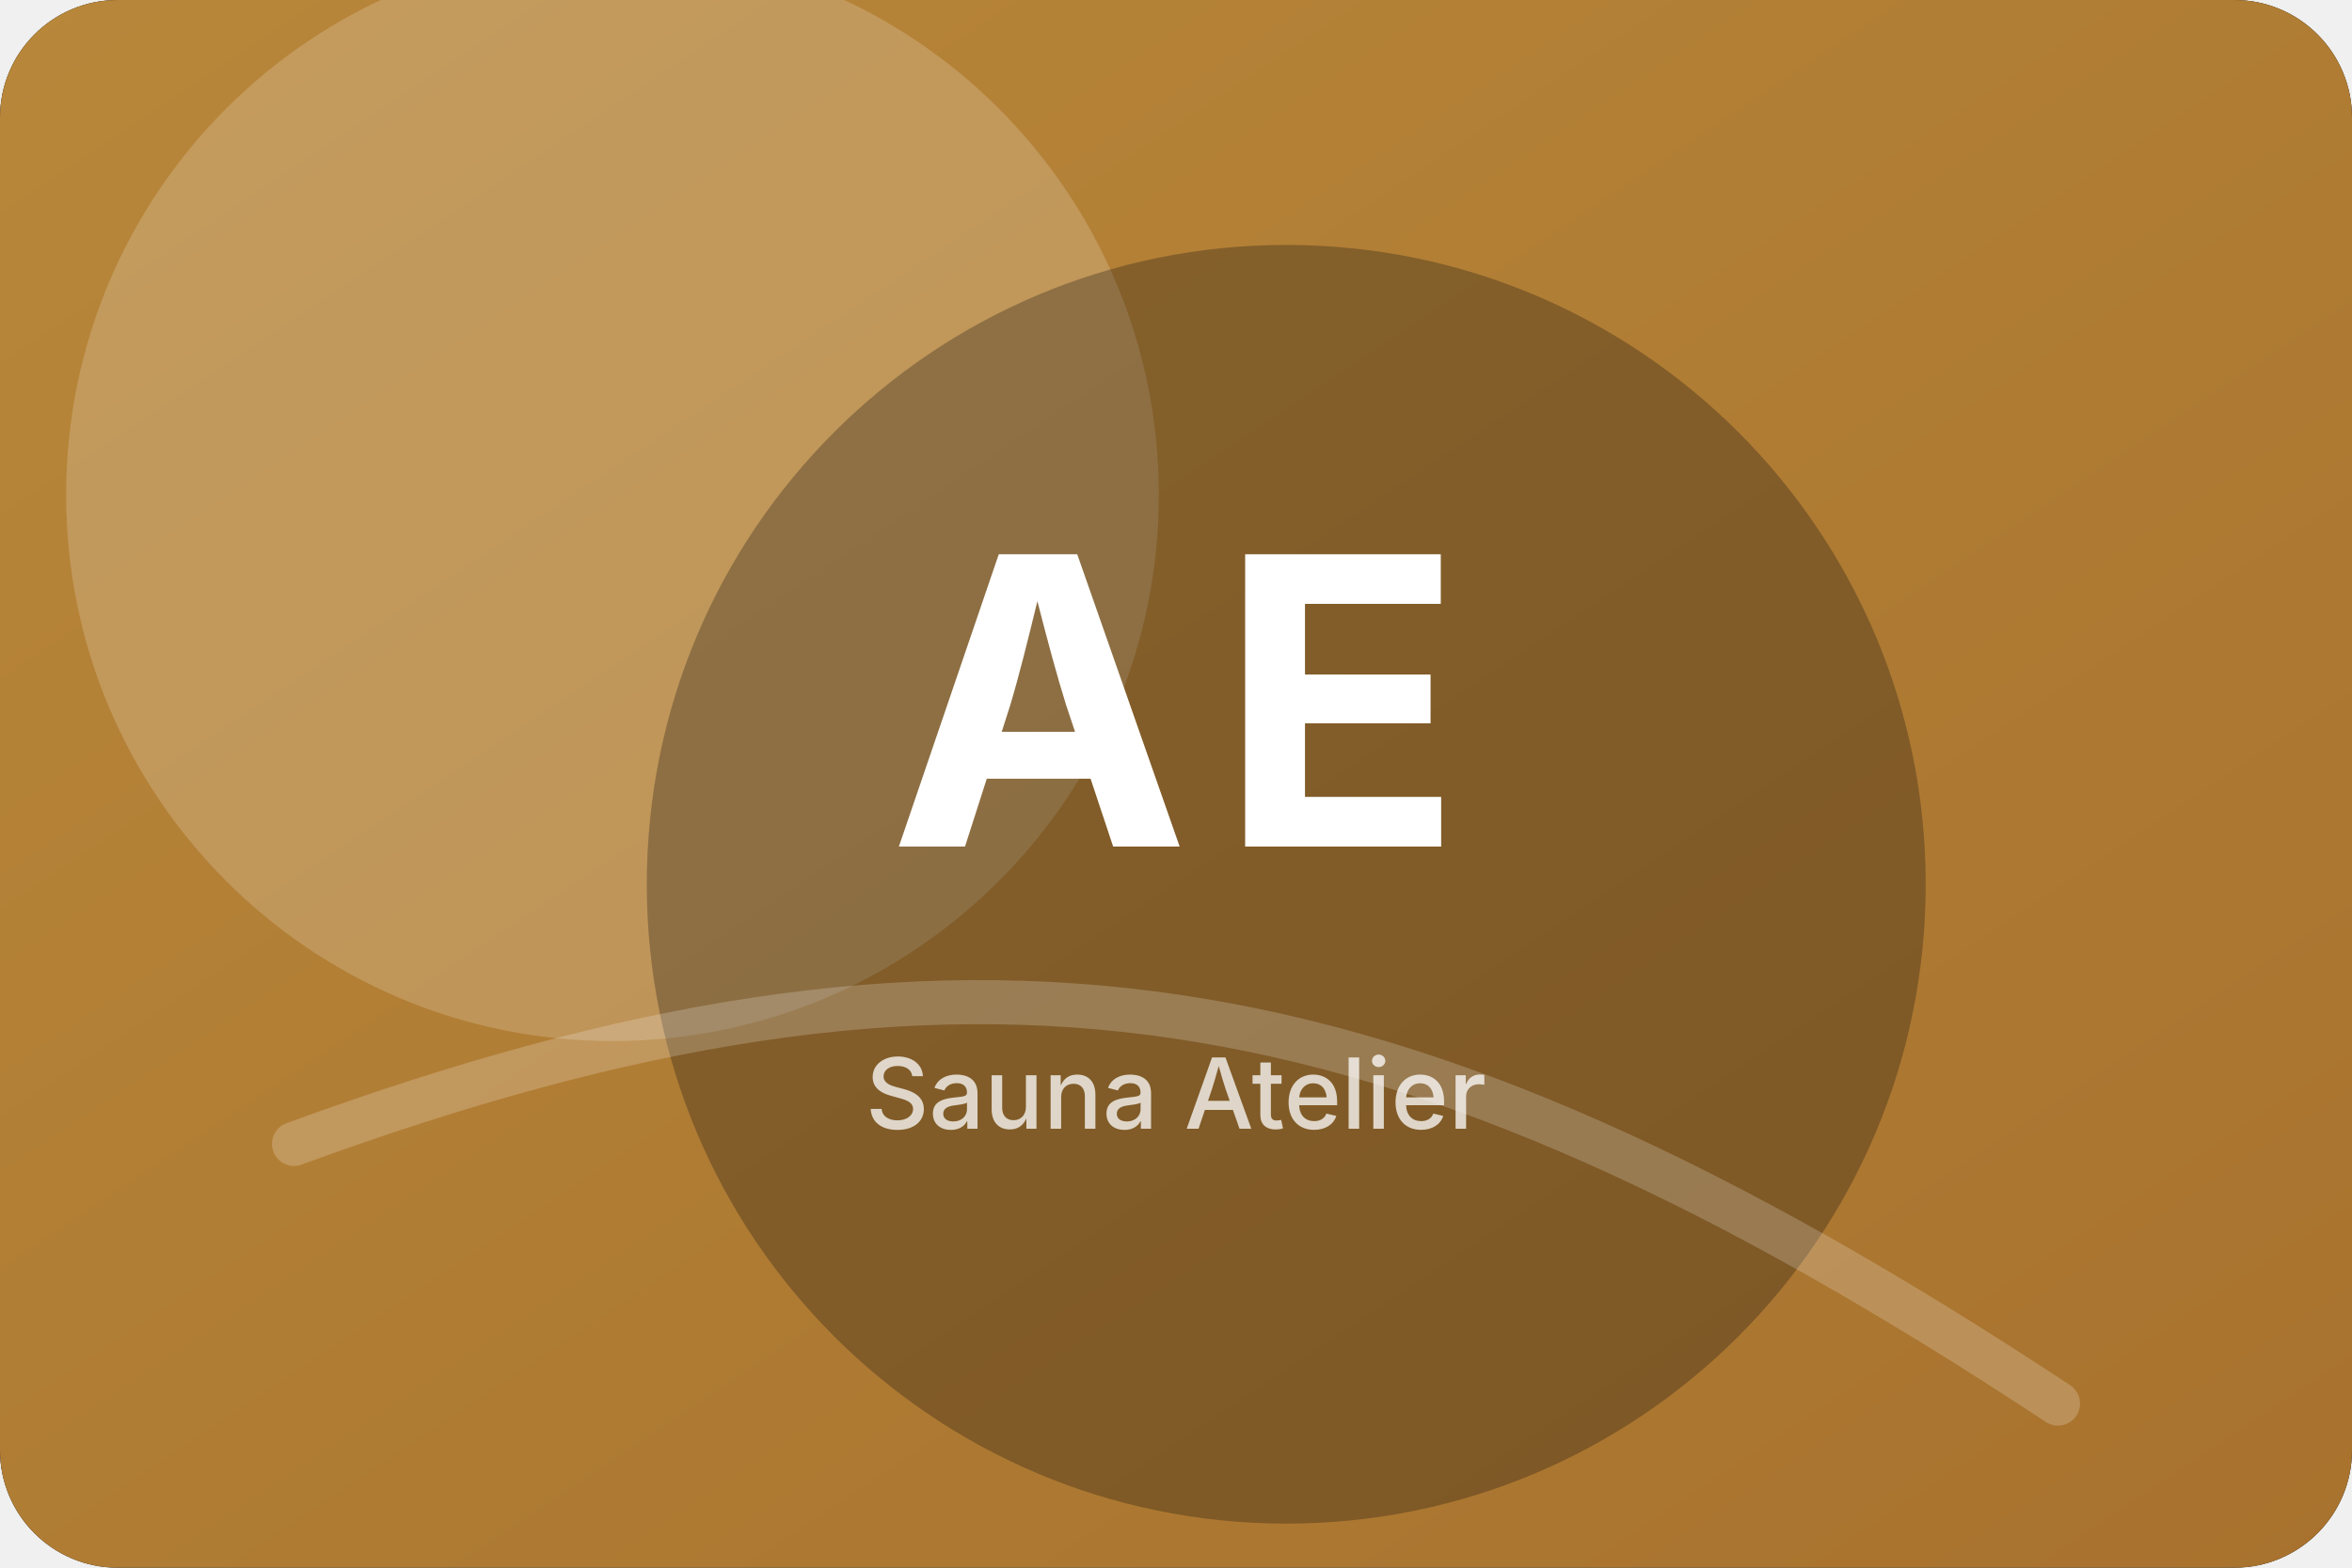
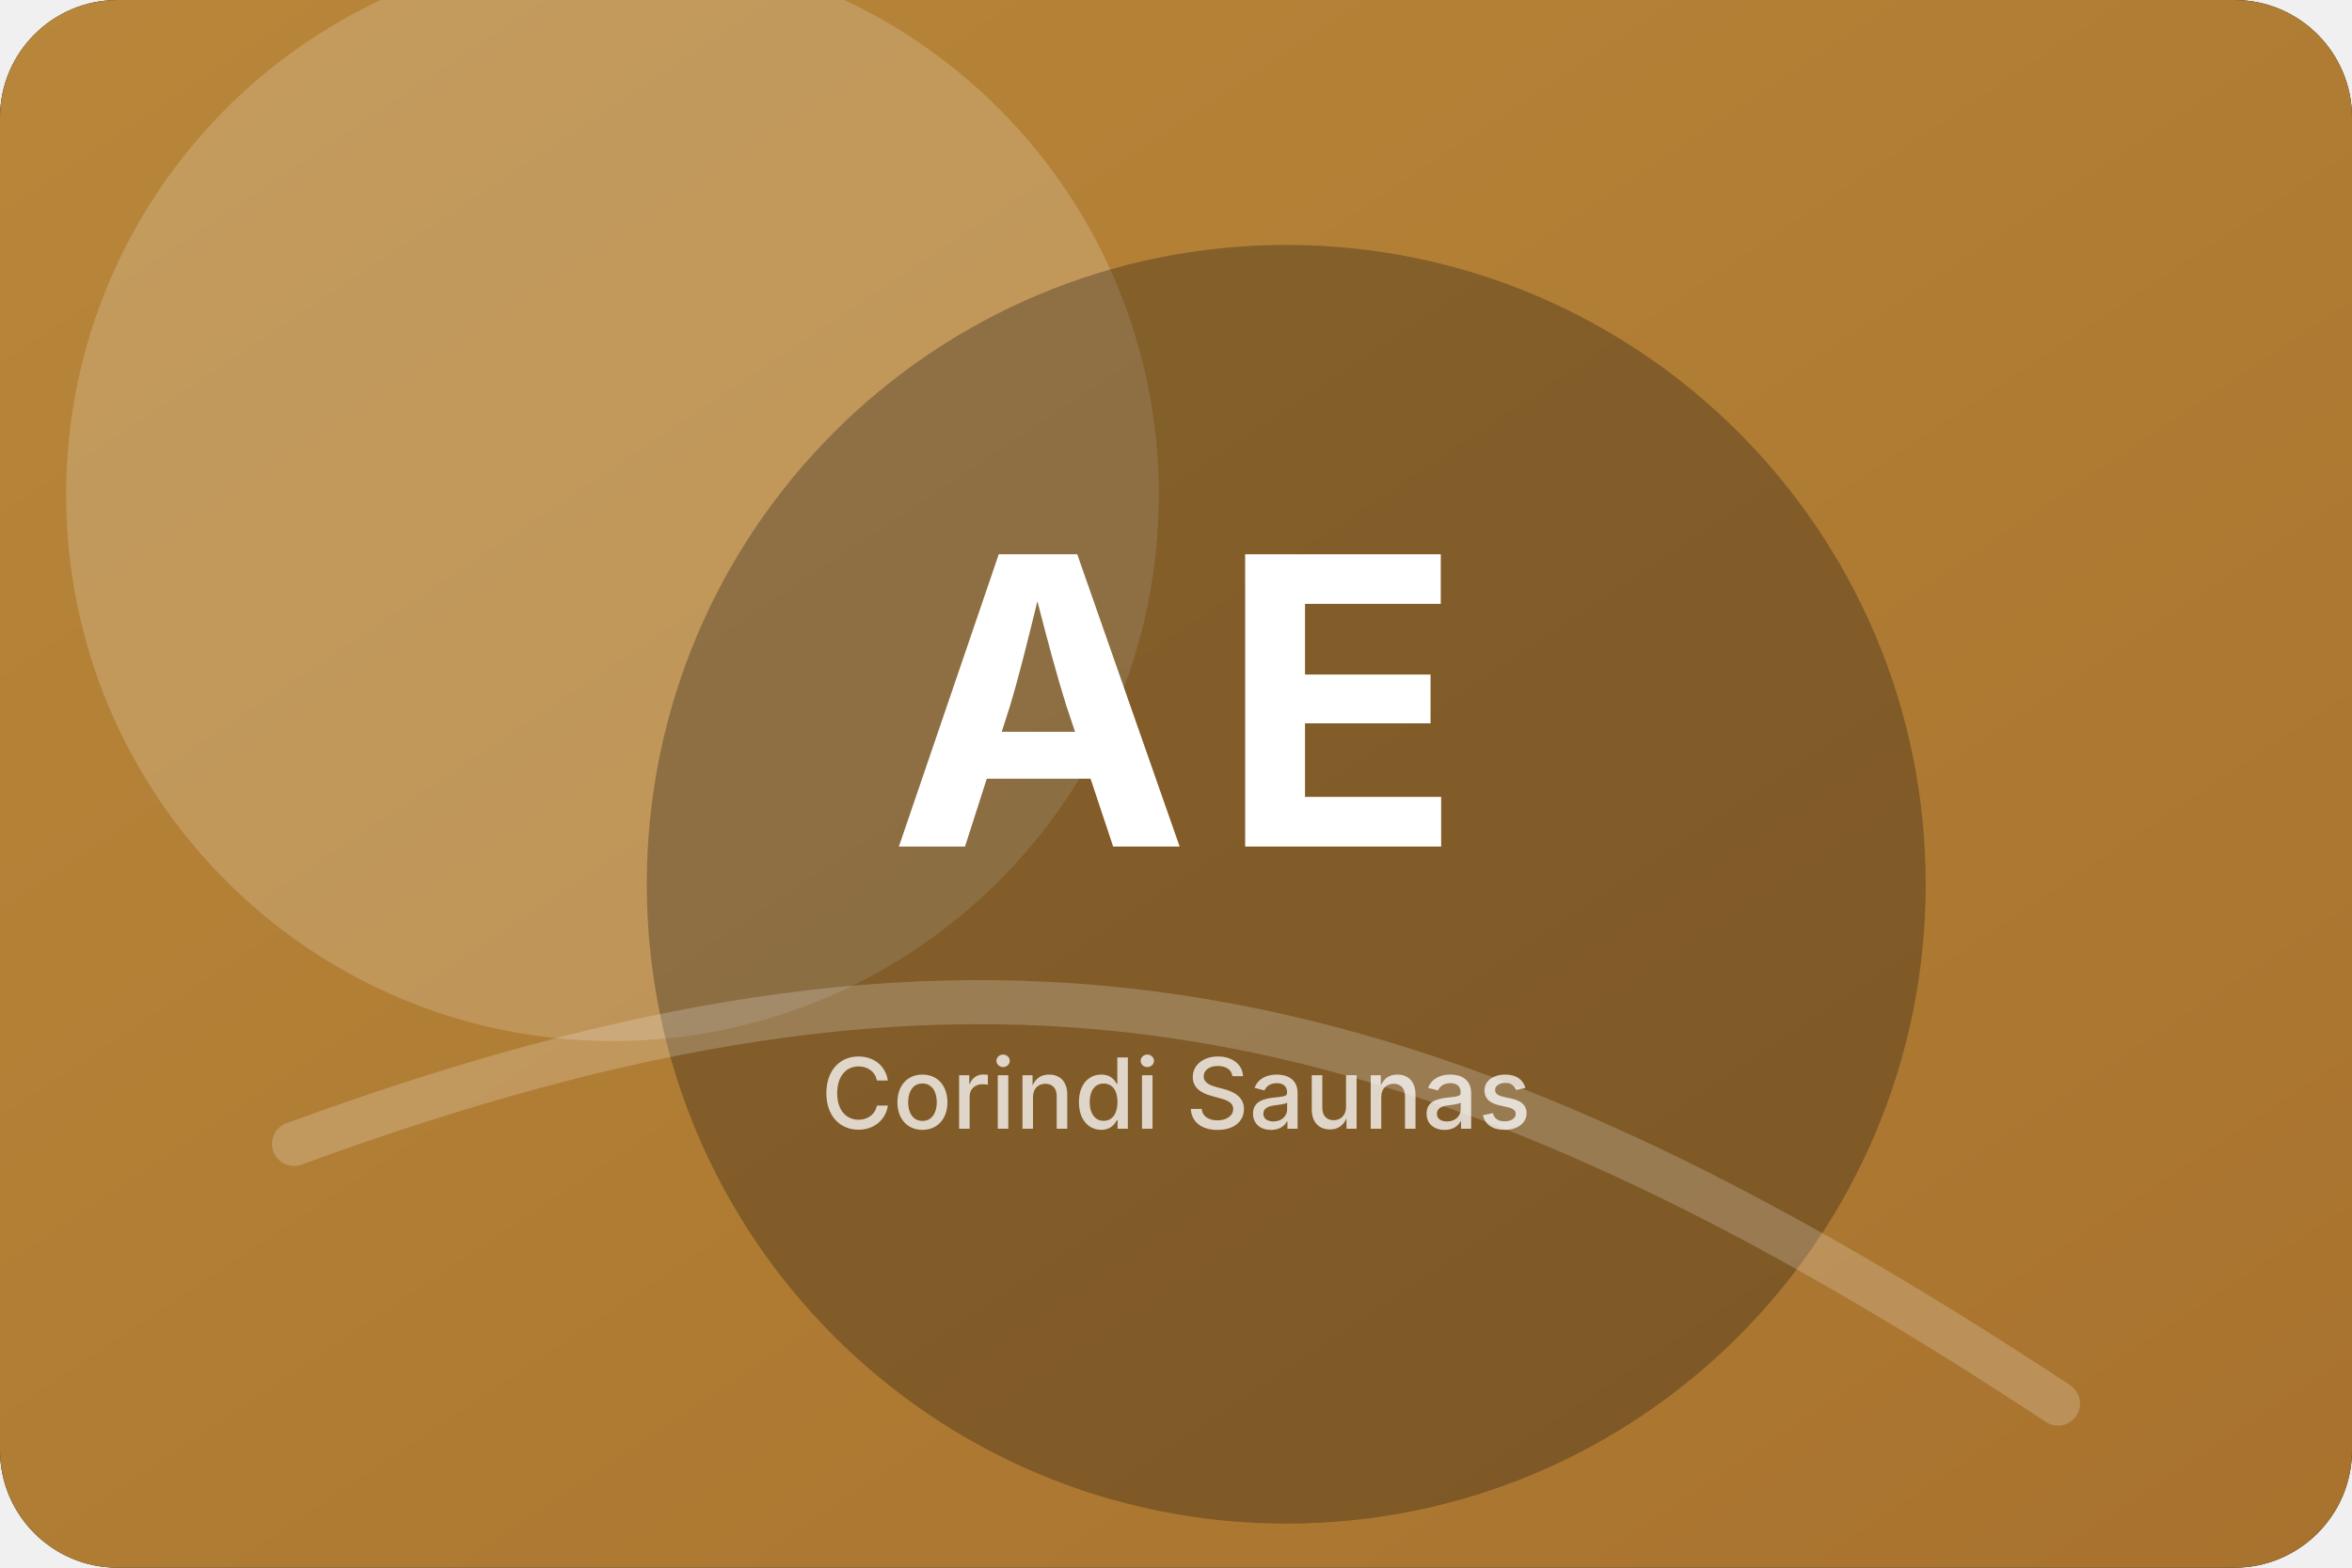
<svg xmlns="http://www.w3.org/2000/svg" width="960" height="640" viewBox="0 0 960 640" fill="none">
  <defs>
    <linearGradient id="grad-aurora-electric-heater" x1="0" y1="0" x2="1" y2="1">
      <stop offset="0%" stop-color="#b8873a" />
      <stop offset="100%" stop-color="#a8722e" />
    </linearGradient>
  </defs>
  <rect width="960" height="640" rx="48" fill="#0b0b0b" />
  <rect width="960" height="640" rx="48" fill="url(#grad-aurora-electric-heater)" />
  <circle cx="250" cy="202" r="223" fill="rgba(255, 255, 255, 0.18)" />
  <circle cx="525" cy="361" r="261" fill="rgba(11, 11, 11, 0.28)" />
  <path d="M120 467 C 393 367, 567 393, 840 573" stroke="rgba(255, 255, 255, 0.2)" stroke-width="18" stroke-linecap="round" fill="none" />
  <text x="50%" y="54%" fill="#ffffff" font-family="'Inter', 'Segoe UI', sans-serif" font-size="164" font-weight="700" text-anchor="middle" letter-spacing="12">AE</text>
-   <text x="50%" y="72%" fill="rgba(255, 255, 255, 0.75)" font-family="'Inter', 'Segoe UI', sans-serif" font-size="40" font-weight="500" text-anchor="middle">Sauna Atelier</text>
+   <text x="50%" y="72%" fill="rgba(255, 255, 255, 0.75)" font-family="'Inter', 'Segoe UI', sans-serif" font-size="40" font-weight="500" text-anchor="middle">Corindi Saunas</text>
</svg>
